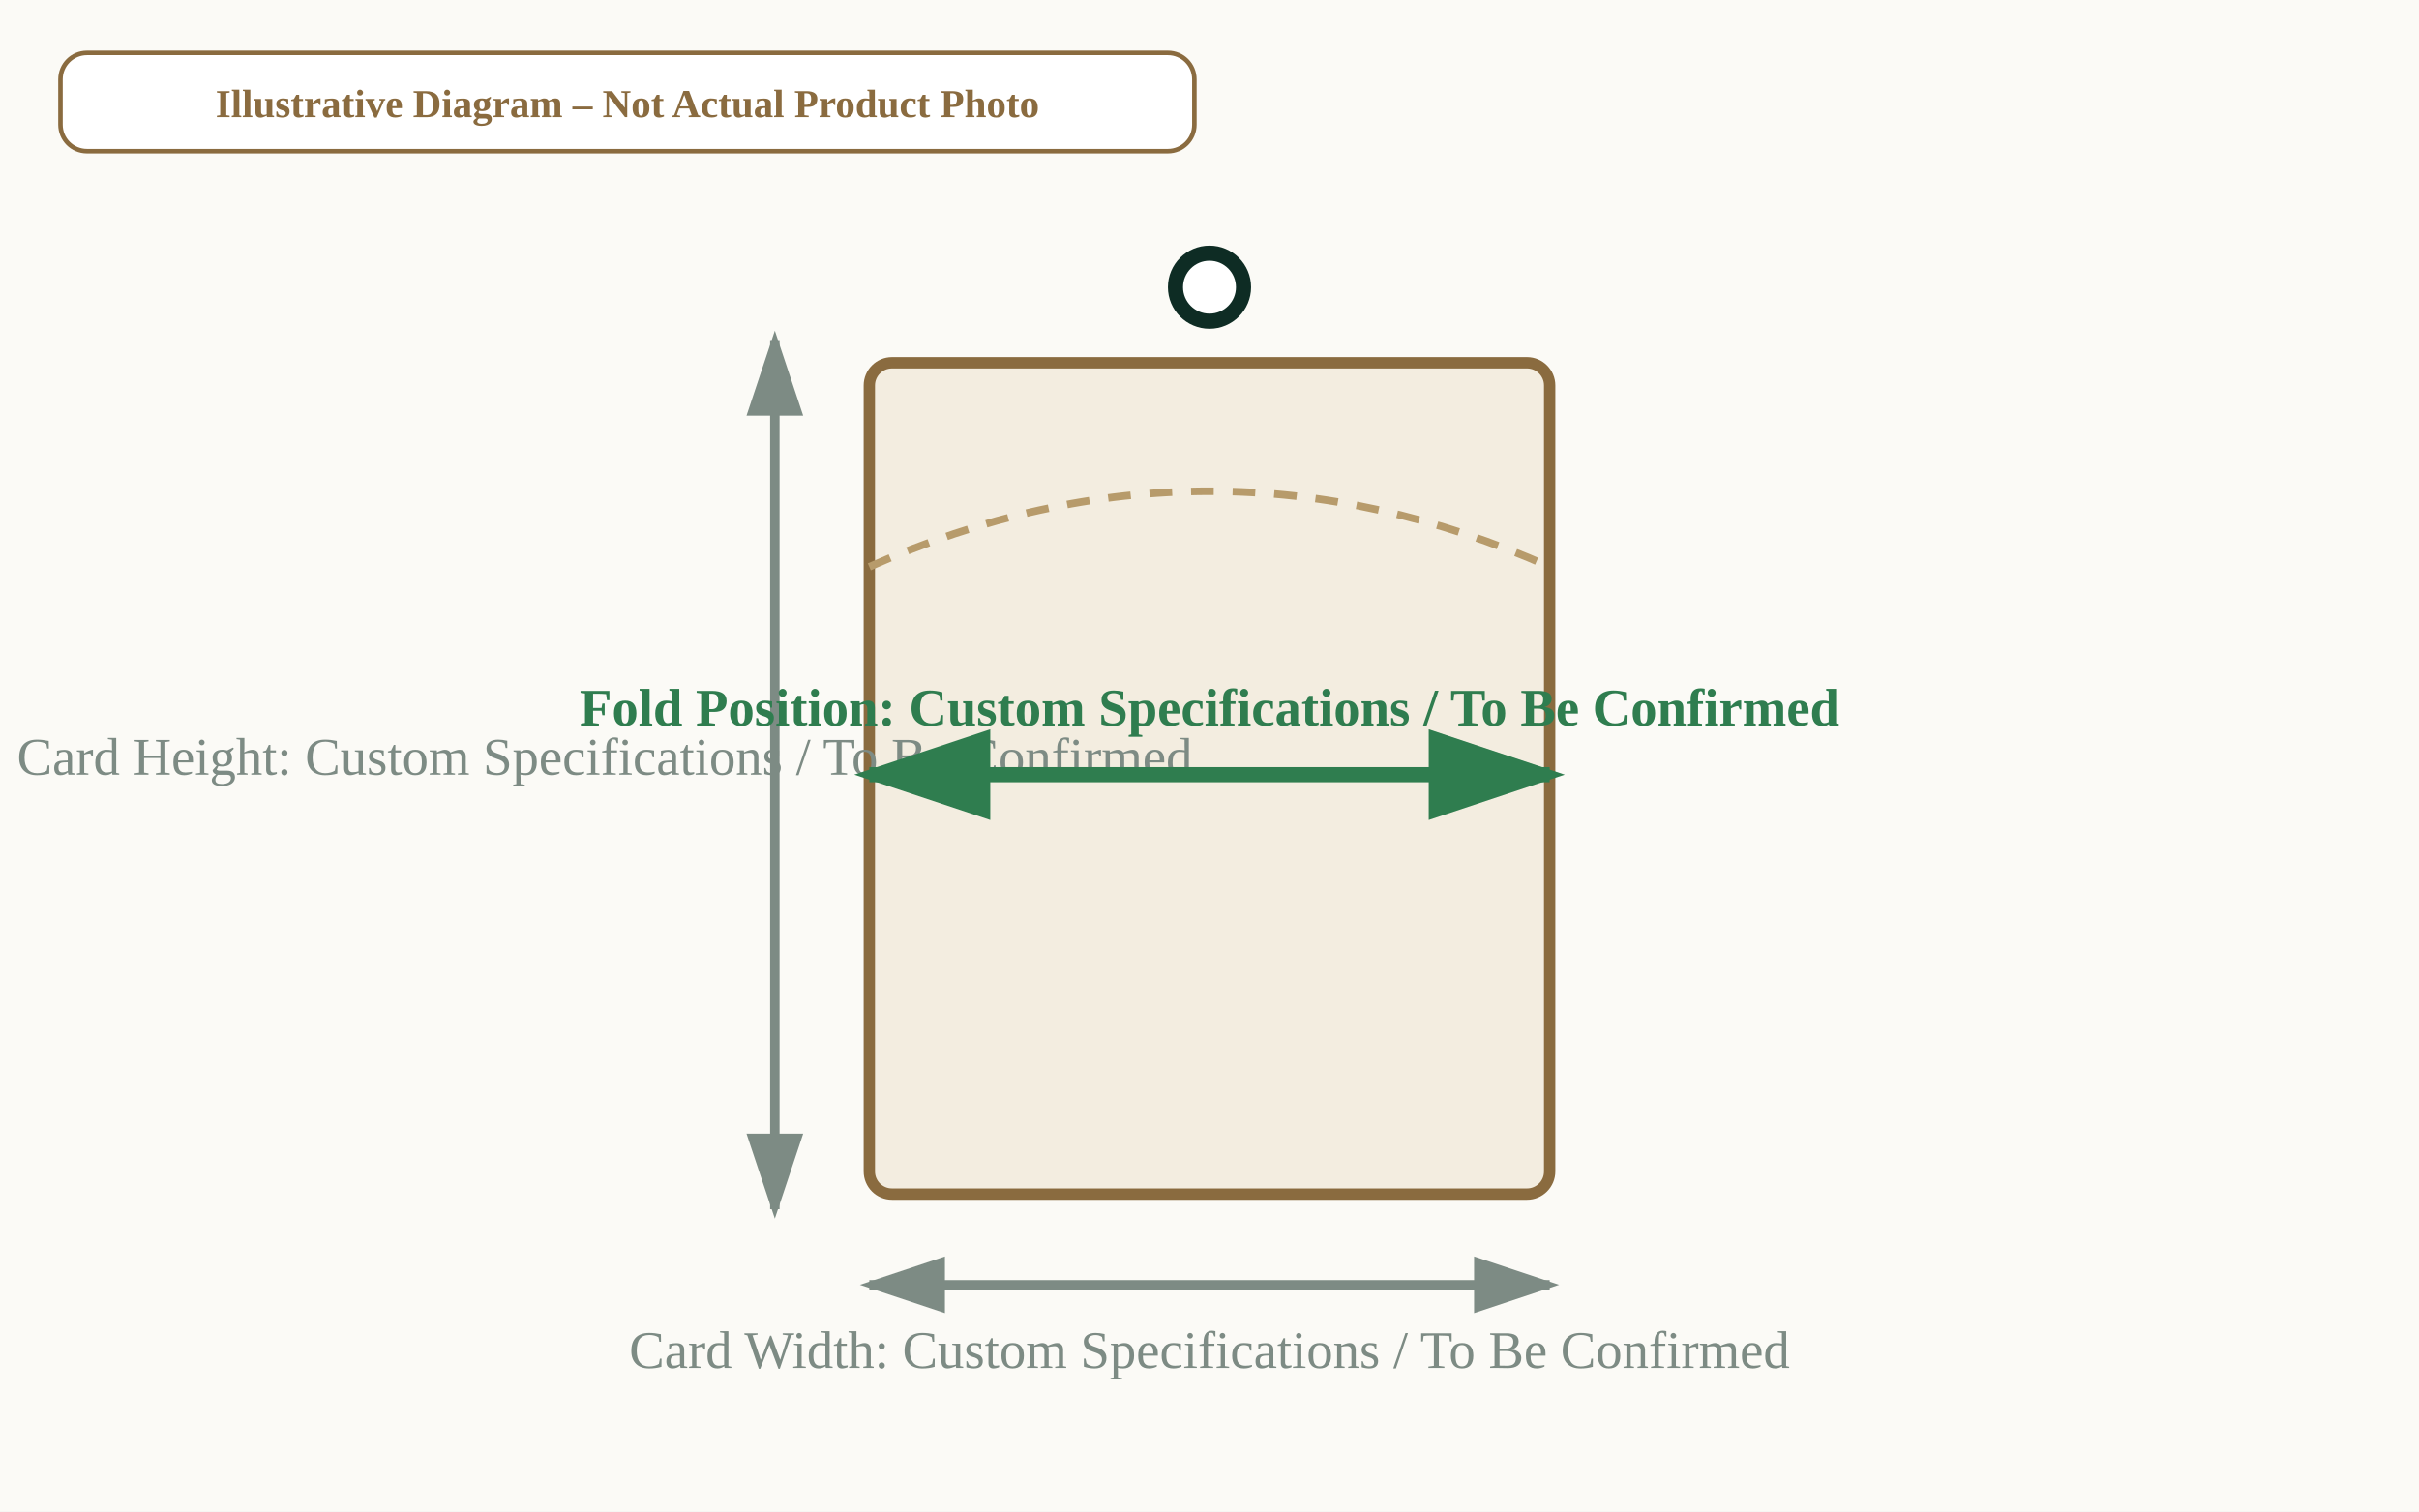
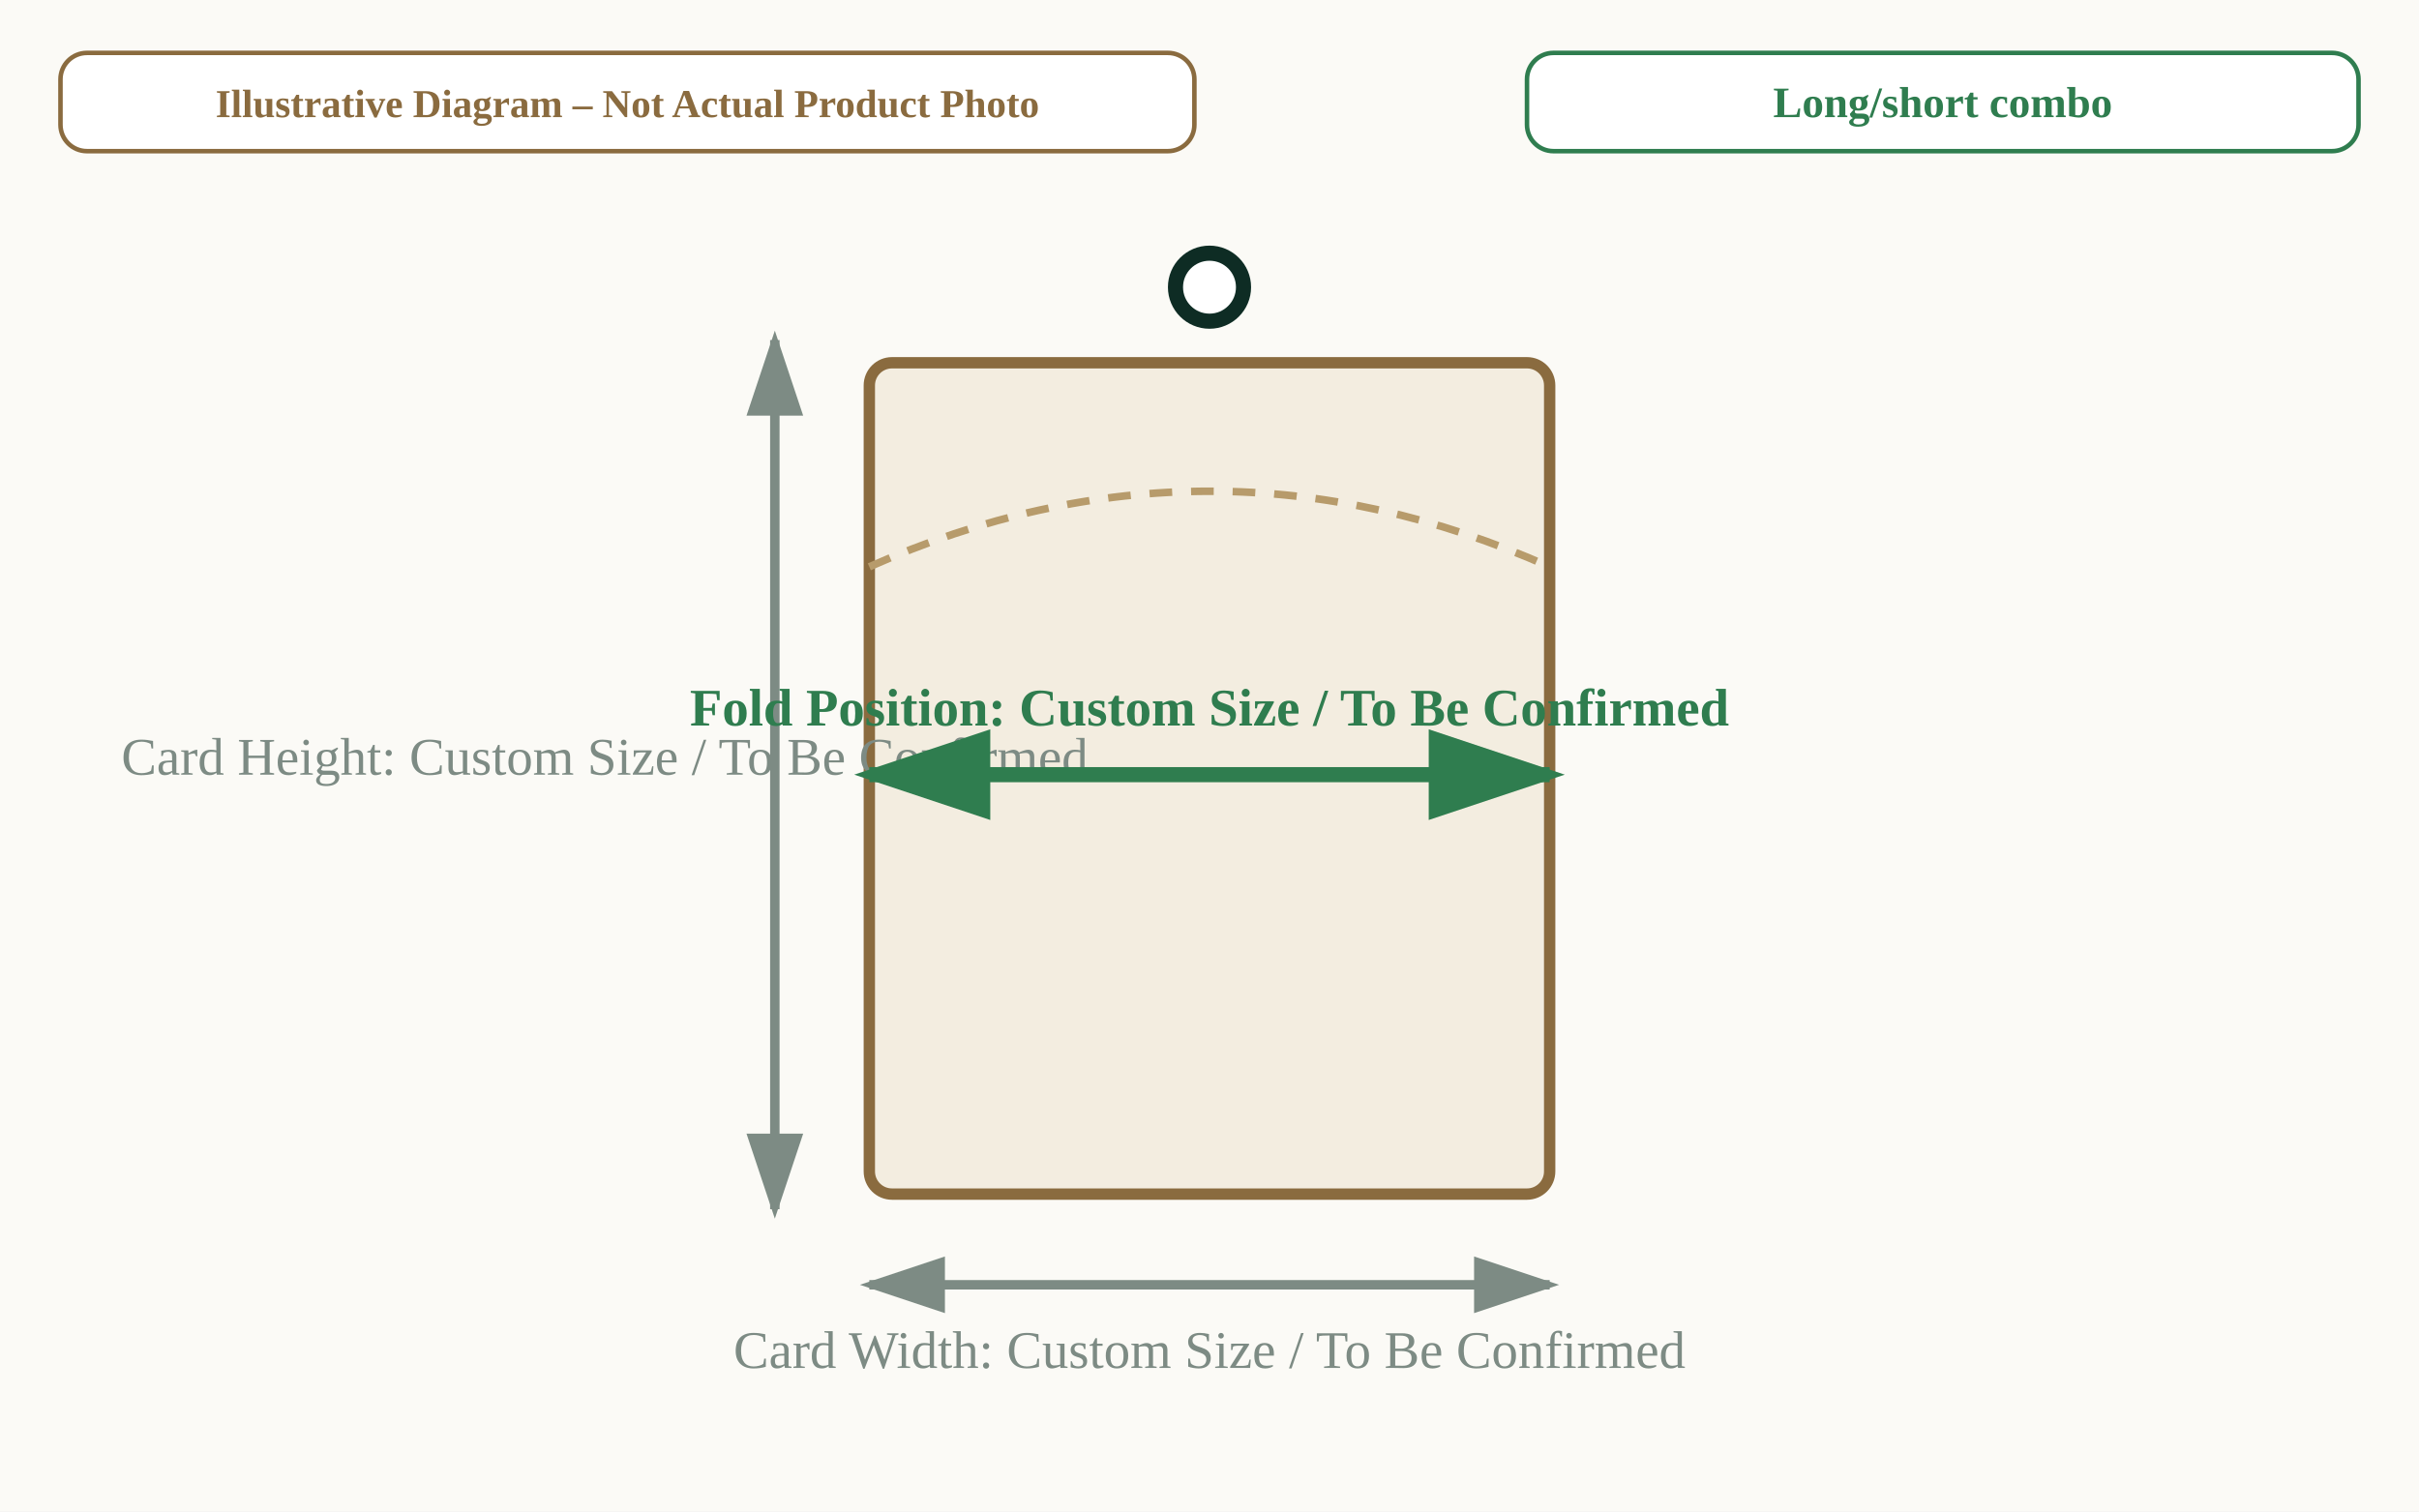
<svg xmlns="http://www.w3.org/2000/svg" viewBox="0 0 640 400" width="100%" style="max-width:620px" role="img" aria-label="dimension diagram with arrows">
  <defs>
    <marker id="arw-B05-2-g" markerWidth="10" markerHeight="10" refX="8" refY="3" orient="auto-start-reverse" markerUnits="strokeWidth">
      <path d="M0,0 L0,6 L9,3 z" fill="#2f7d4f" />
    </marker>
    <marker id="arw-B05-2-a" markerWidth="10" markerHeight="10" refX="8" refY="3" orient="auto-start-reverse" markerUnits="strokeWidth">
      <path d="M0,0 L0,6 L9,3 z" fill="#7d8b84" />
    </marker>
  </defs>
  <rect width="640" height="400" fill="#fbfaf6" />
  <rect x="16" y="14" width="300" height="26" rx="7" fill="#fff" stroke="#8a6b3f" stroke-width="1.2" />
  <text x="166" y="31" text-anchor="middle" font-size="10.5" font-weight="700" fill="#8a6b3f">Illustrative Diagram – Not Actual Product Photo</text>
+   <rect x="404" y="14" width="220" height="26" rx="7" fill="#fff" stroke="#2f7d4f" stroke-width="1.2" />
+   <text x="514" y="31" text-anchor="middle" font-size="11.5" font-weight="700" fill="#2f7d4f">Long/short combo</text>
  <rect x="230" y="96" width="180" height="220" rx="6" fill="#f3ede0" stroke="#8a6b3f" stroke-width="3" />
  <path d="M230 150 q90 -40 180 0" fill="none" stroke="#b79b6b" stroke-width="2" stroke-dasharray="6 5" />
  <circle cx="320" cy="76" r="9" fill="#fff" stroke="#0e2c24" stroke-width="4" />
  <line x1="230" y1="340" x2="410" y2="340" stroke="#7d8b84" stroke-width="2.5" marker-start="url(#arw-B05-2-a)" marker-end="url(#arw-B05-2-a)" />
-   <text x="320" y="362" text-anchor="middle" font-size="14" font-weight="500" fill="#7d8b84">Card Width: Custom Specifications / To Be Confirmed</text>
+   <text x="320" y="362" text-anchor="middle" font-size="14" font-weight="500" fill="#7d8b84">Card Width: Custom Size / To Be Confirmed</text>
  <line x1="205" y1="90" x2="205" y2="320" stroke="#7d8b84" stroke-width="2.5" marker-start="url(#arw-B05-2-a)" marker-end="url(#arw-B05-2-a)" />
-   <text x="160" y="205" text-anchor="middle" font-size="14" font-weight="500" fill="#7d8b84">Card Height: Custom Specifications / To Be Confirmed</text>
+   <text x="160" y="205" text-anchor="middle" font-size="14" font-weight="500" fill="#7d8b84">Card Height: Custom Size / To Be Confirmed</text>
  <line x1="230" y1="205" x2="410" y2="205" stroke="#2f7d4f" stroke-width="4" marker-start="url(#arw-B05-2-g)" marker-end="url(#arw-B05-2-g)" />
-   <text x="320" y="192" text-anchor="middle" font-size="14" font-weight="700" fill="#2f7d4f">Fold Position: Custom Specifications / To Be Confirmed</text>
+   <text x="320" y="192" text-anchor="middle" font-size="14" font-weight="700" fill="#2f7d4f">Fold Position: Custom Size / To Be Confirmed</text>
</svg>
